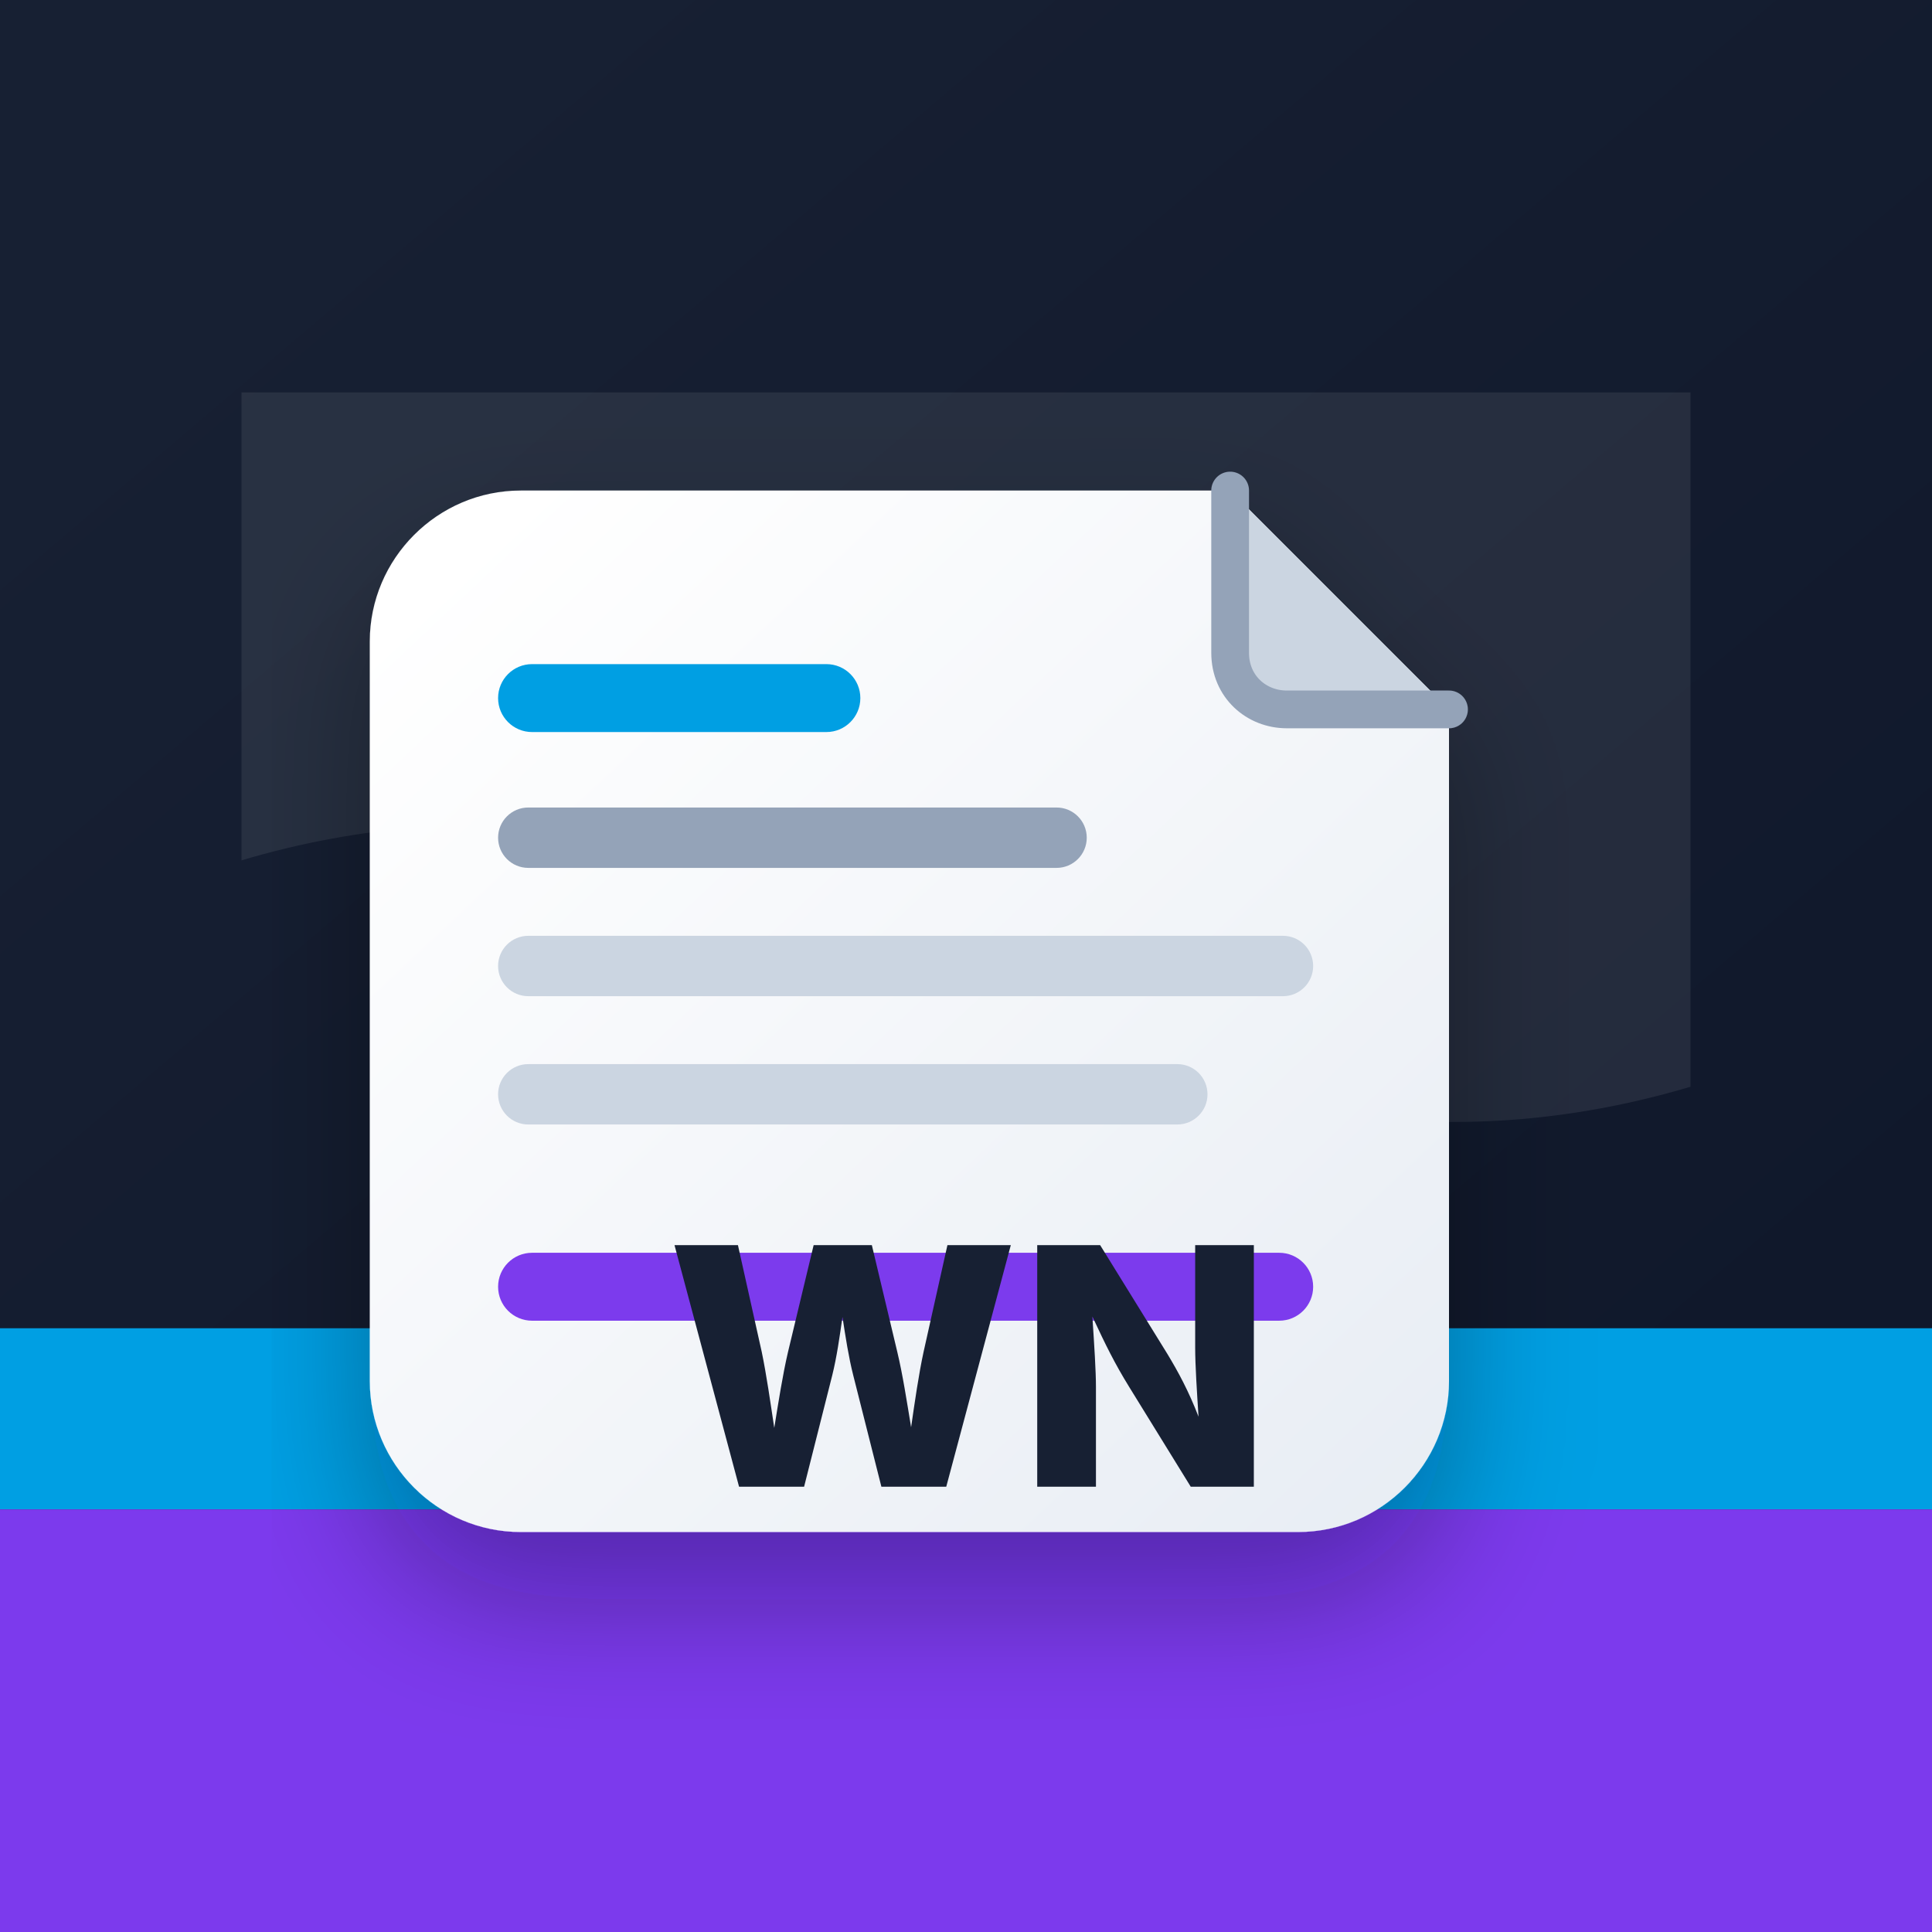
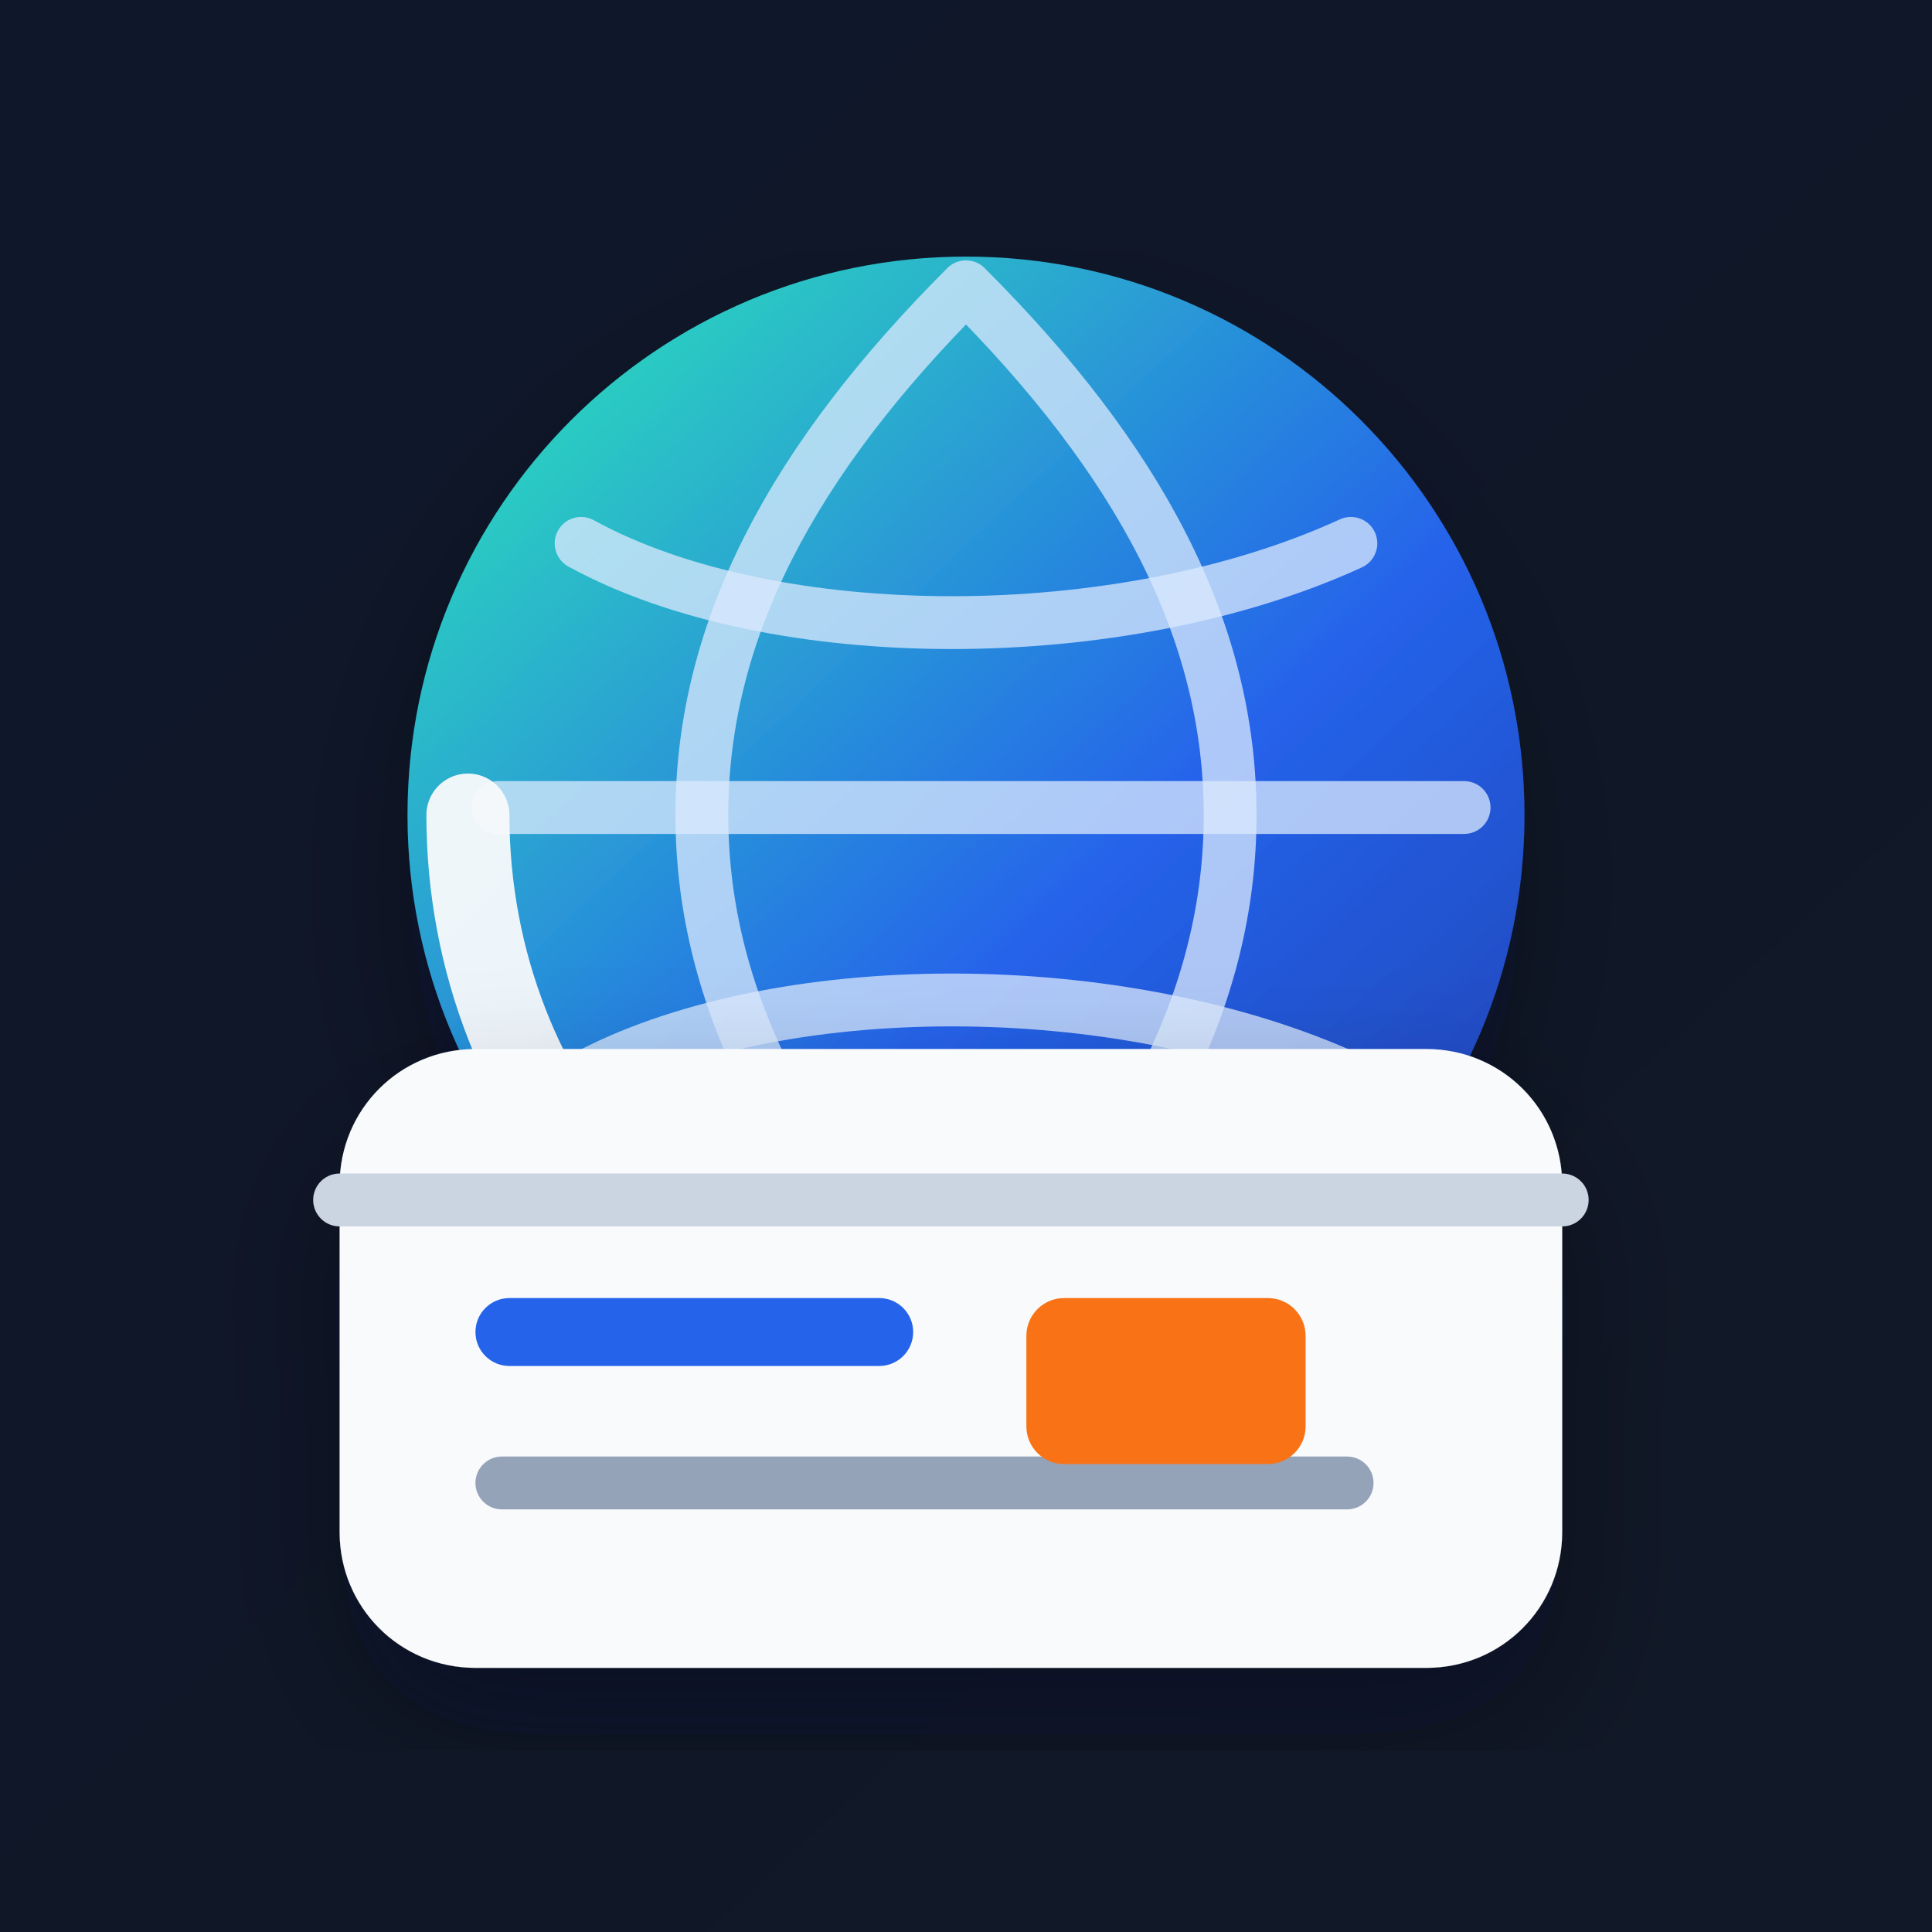
<svg xmlns="http://www.w3.org/2000/svg" viewBox="0 0 512 512" role="img" aria-labelledby="title desc">
  <defs>
-     <linearGradient id="tile" x1="80" y1="48" x2="440" y2="472" gradientUnits="userSpaceOnUse">
-       <stop offset="0" stop-color="#172033" />
-       <stop offset="1" stop-color="#0f172a" />
+     <linearGradient id="tile" x1="64" y1="48" x2="448" y2="464" gradientUnits="userSpaceOnUse">
+       <stop offset="0" stop-color="#0f172a" />
+       <stop offset="1" stop-color="#111827" />
    </linearGradient>
-     <linearGradient id="paper" x1="136" y1="132" x2="384" y2="396" gradientUnits="userSpaceOnUse">
-       <stop offset="0" stop-color="#ffffff" />
-       <stop offset="1" stop-color="#e8edf4" />
+     <linearGradient id="ocean" x1="144" y1="96" x2="392" y2="360" gradientUnits="userSpaceOnUse">
+       <stop offset="0" stop-color="#2dd4bf" />
+       <stop offset=".55" stop-color="#2563eb" />
+       <stop offset="1" stop-color="#1e40af" />
    </linearGradient>
-     <filter id="shadow" x="72" y="72" width="368" height="392" color-interpolation-filters="sRGB" filterUnits="userSpaceOnUse">
-       <feDropShadow dx="0" dy="18" stdDeviation="18" flood-color="#020617" flood-opacity=".32" />
+     <filter id="shadow" x="48" y="48" width="416" height="416" color-interpolation-filters="sRGB" filterUnits="userSpaceOnUse">
+       <feDropShadow dx="0" dy="18" stdDeviation="18" flood-color="#020617" flood-opacity=".35" />
    </filter>
  </defs>
  <rect width="512" height="512" fill="url(#tile)" />
-   <path d="M0 352h512v48H0z" fill="#009fe3" />
-   <path d="M0 400h512v112H0z" fill="#7c3aed" />
-   <path d="M64 104h384v184c-64 19-128 9-192-30s-128-49-192-30V104Z" fill="#ffffff" opacity=".08" />
+   <circle cx="256" cy="216" r="148" fill="url(#ocean)" filter="url(#shadow)" />
+   <path d="M132 214h256M154 144c51 28 143 28 204 0M154 286c51-28 143-28 204 0" fill="none" stroke="#dbeafe" stroke-width="14" stroke-linecap="round" opacity=".75" />
+   <path d="M256 76c-46 46-70 91-70 140s24 94 70 140M256 76c46 46 70 91 70 140s-24 94-70 140" fill="none" stroke="#dbeafe" stroke-width="14" stroke-linecap="round" opacity=".75" />
+   <path d="M124 216c0 78 58 142 134 148" fill="none" stroke="#f8fafc" stroke-width="22" stroke-linecap="round" opacity=".95" />
  <g filter="url(#shadow)">
-     <path d="M138 130h188l58 58v178c0 22-18 40-40 40H138c-22 0-40-18-40-40V170c0-22 18-40 40-40Z" fill="url(#paper)" />
-     <path d="M326 130v43c0 9 7 15 15 15h43l-58-58Z" fill="#cbd5e1" />
-     <path d="M326 130v43c0 9 7 15 15 15h43" fill="none" stroke="#94a3b8" stroke-width="10" stroke-linecap="round" stroke-linejoin="round" />
-     <rect x="132" y="176" width="96" height="18" rx="9" fill="#009fe3" />
-     <rect x="132" y="214" width="156" height="16" rx="8" fill="#94a3b8" />
-     <rect x="132" y="248" width="216" height="16" rx="8" fill="#cbd5e1" />
-     <rect x="132" y="282" width="188" height="16" rx="8" fill="#cbd5e1" />
-     <rect x="132" y="332" width="216" height="18" rx="9" fill="#7c3aed" />
+     <path d="M126 278h252c20 0 36 16 36 36v92c0 20-16 36-36 36H126c-20 0-36-16-36-36v-92c0-20 16-36 36-36Z" fill="#f8fafc" />
+     <path d="M90 318h324" stroke="#cbd5e1" stroke-width="14" stroke-linecap="round" />
+     <rect x="126" y="344" width="116" height="18" rx="9" fill="#2563eb" />
+     <rect x="126" y="386" width="238" height="14" rx="7" fill="#94a3b8" />
+     <rect x="272" y="344" width="74" height="44" rx="10" fill="#f97316" />
  </g>
-   <text x="257" y="394" fill="#172033" font-family="Inter, Arial, sans-serif" font-size="88" font-weight="800" letter-spacing="0" text-anchor="middle">WN</text>
</svg>
